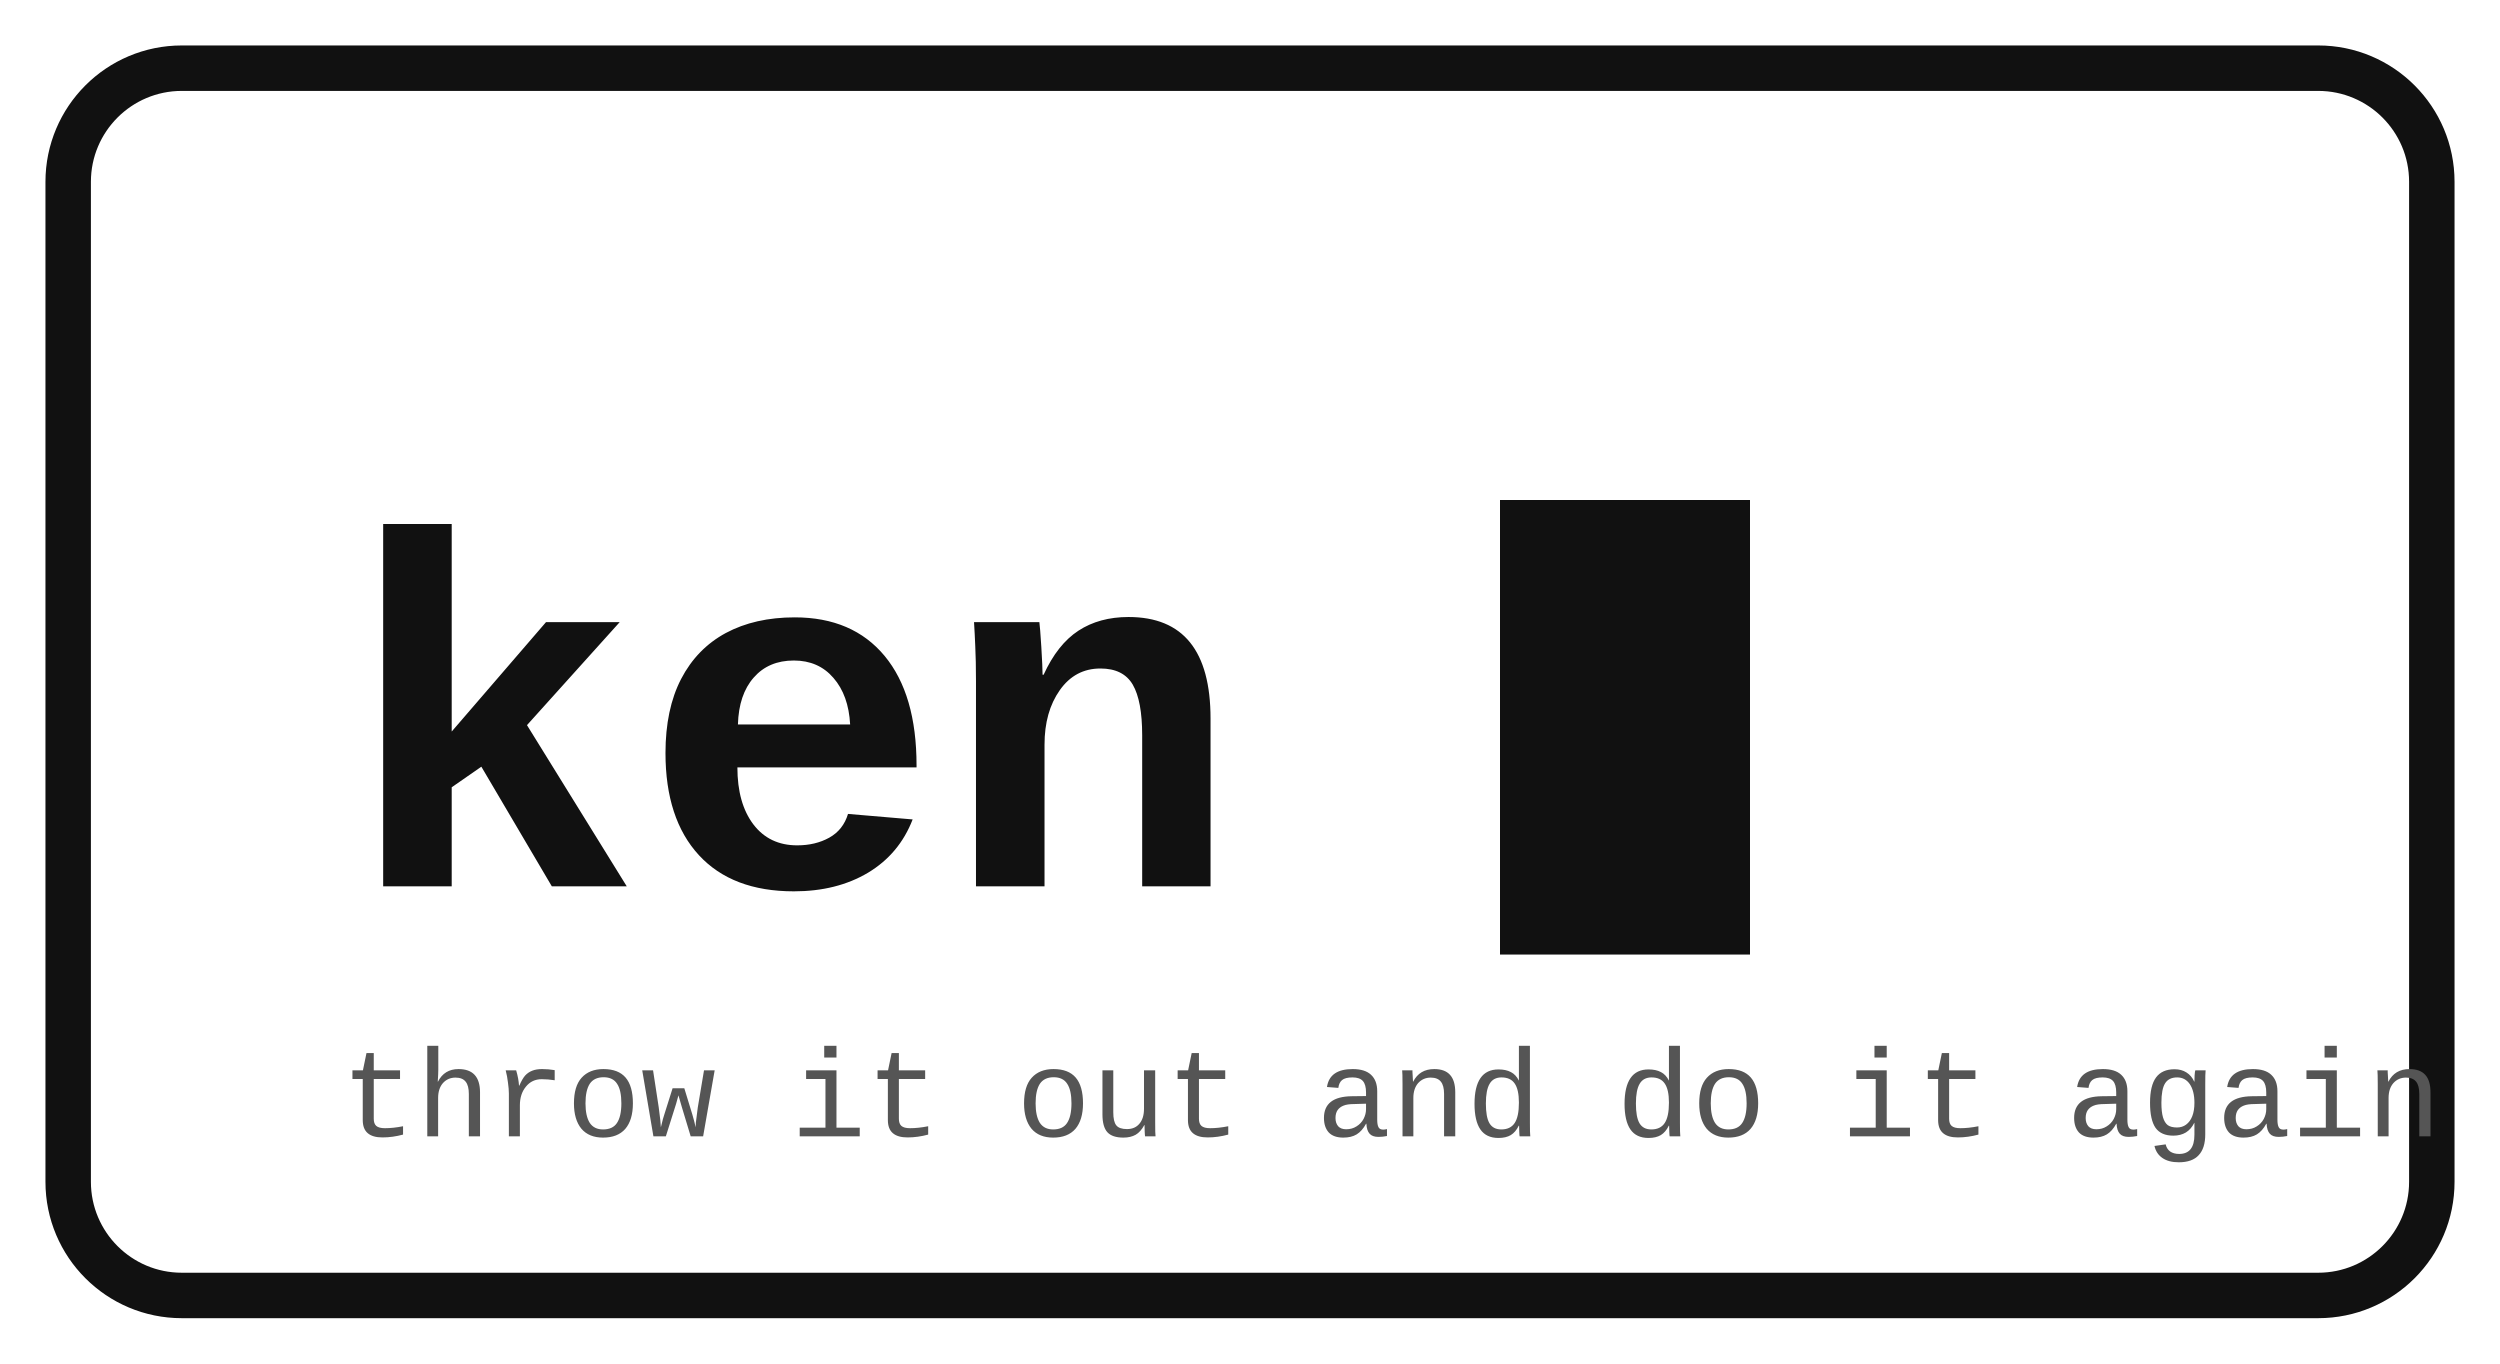
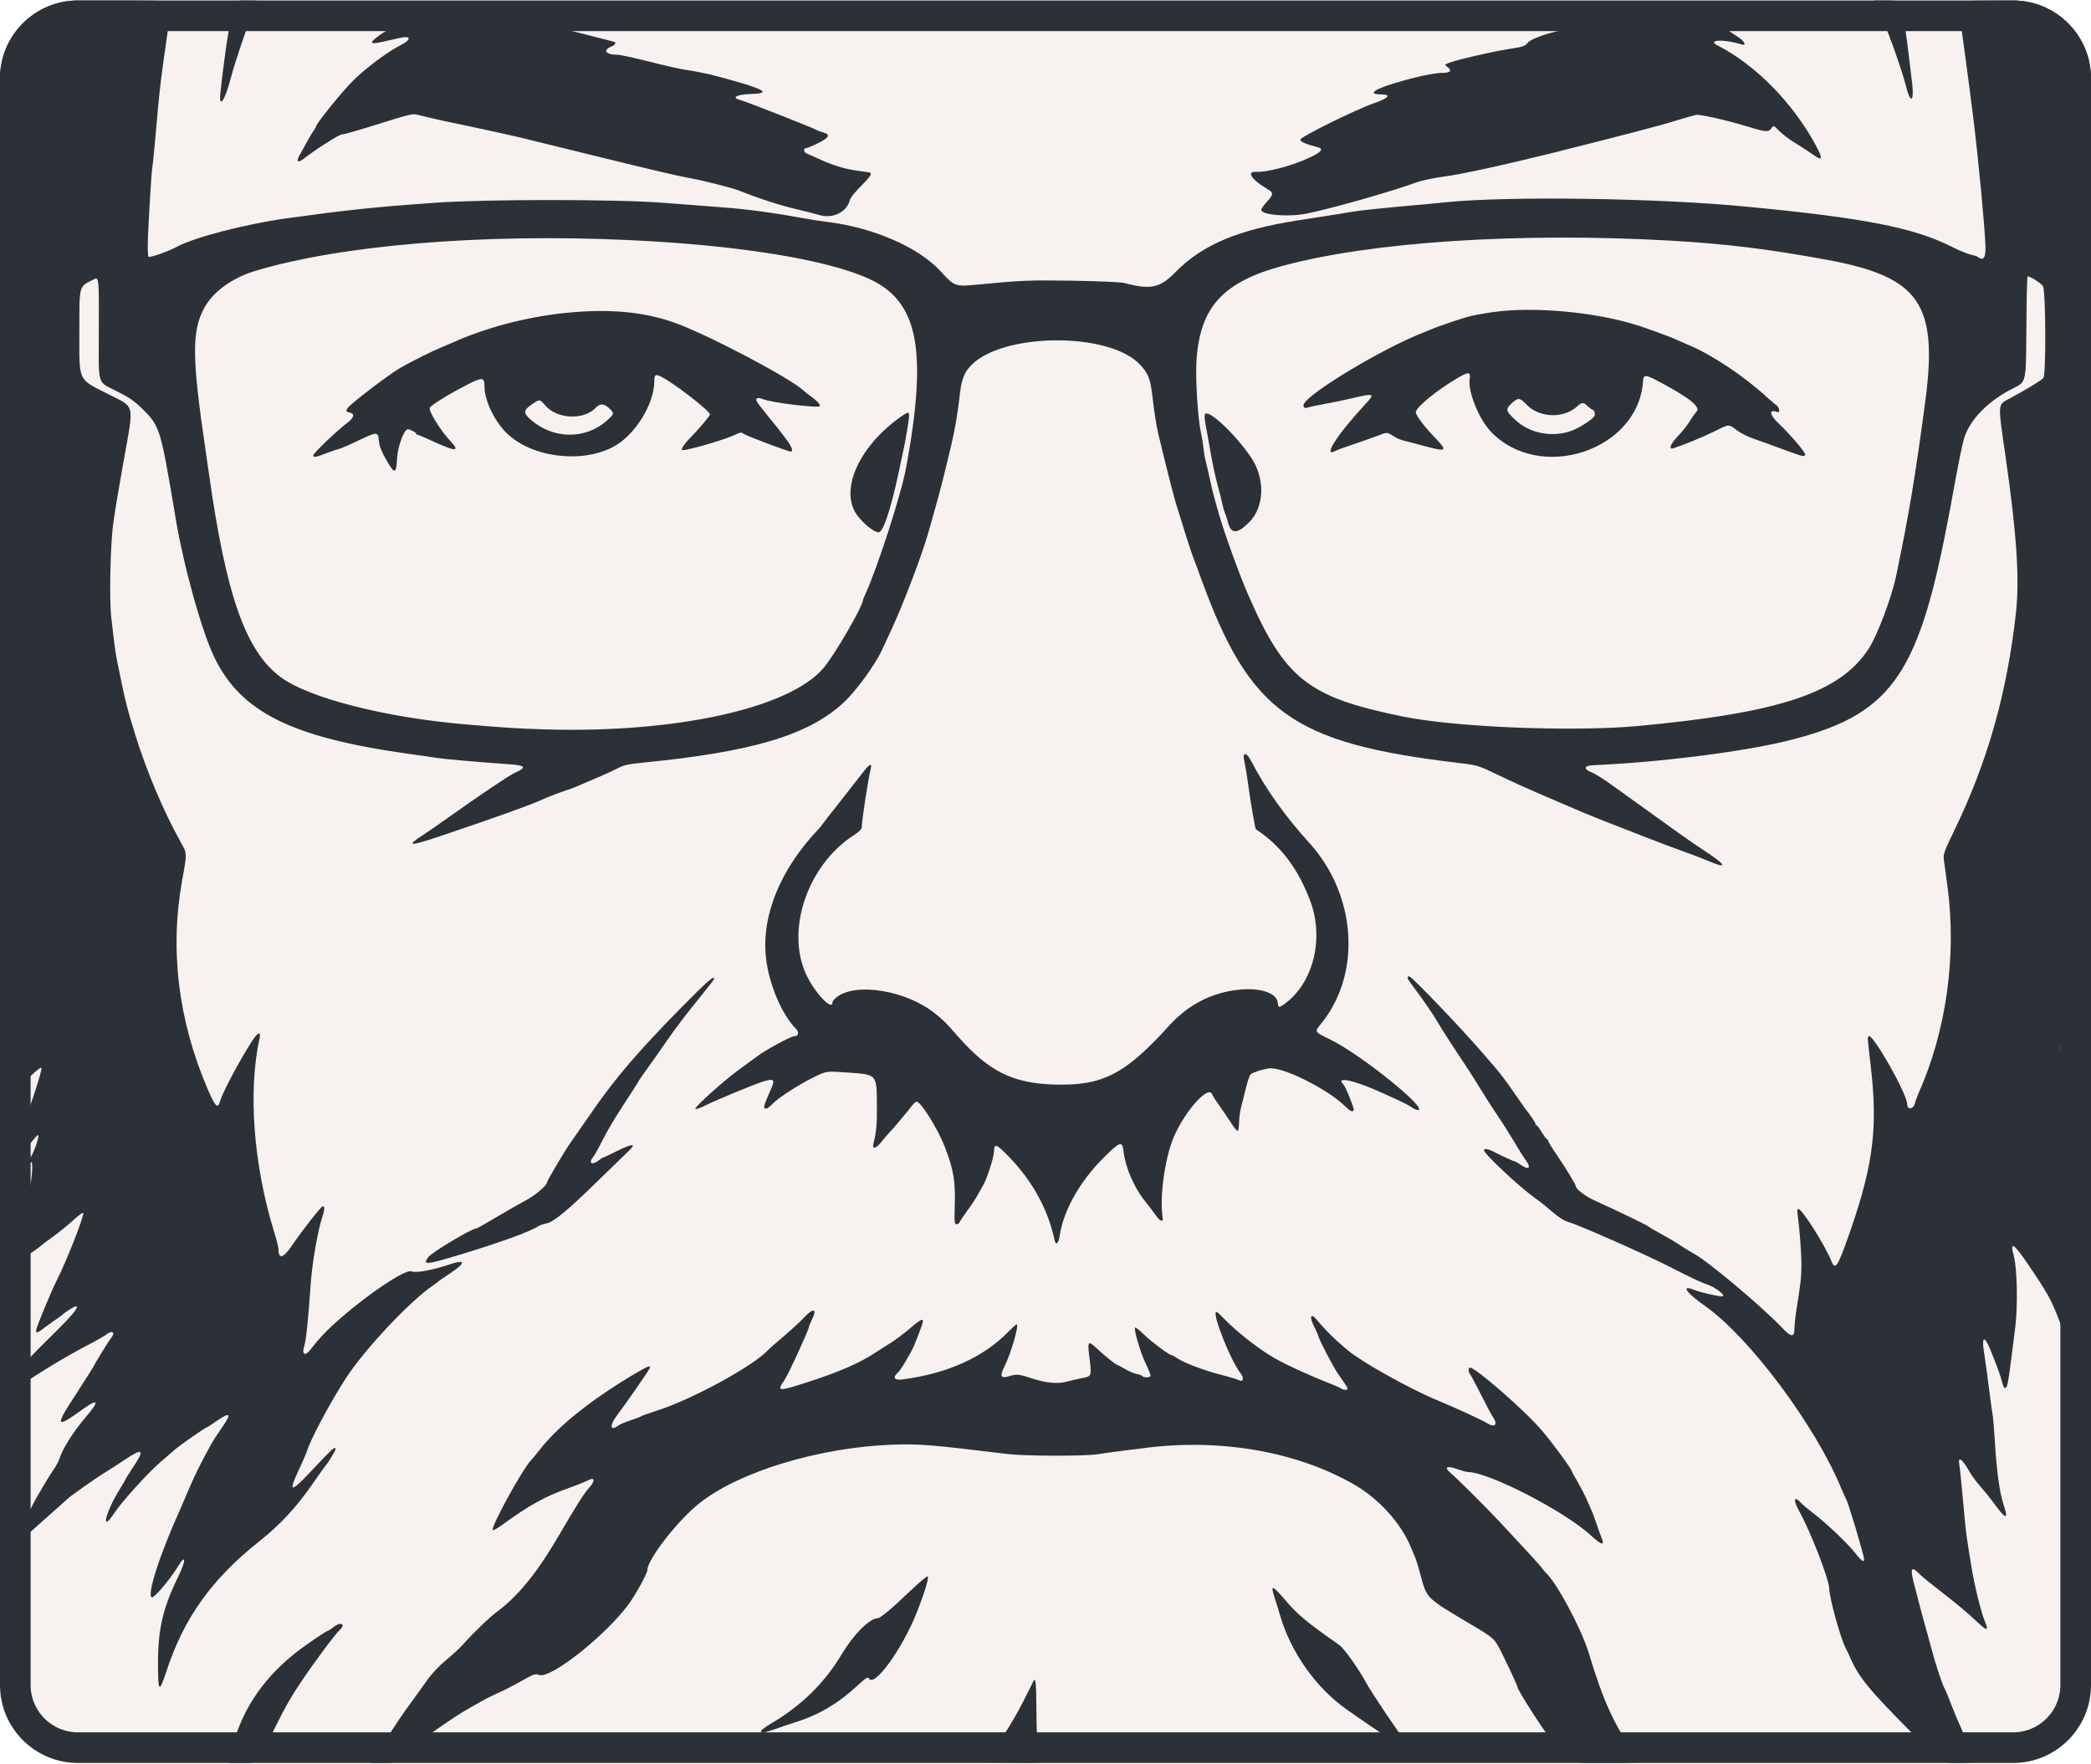
- <svg xmlns="http://www.w3.org/2000/svg" width="220" height="120" viewBox="0 0 220 120" role="img" aria-label="ken">
-   <rect x="6" y="6" width="208" height="108" rx="10" fill="none" stroke="#111111" stroke-width="4" />
-   <text x="30" y="78" font-family="SFMono-Regular, Menlo, Consolas, 'Liberation Mono', monospace" font-size="44" font-weight="700" fill="#111111">ken</text>
-   <rect x="132" y="44" width="22" height="40" fill="#111111">
-     <animate attributeName="opacity" values="1;1;0;0" keyTimes="0;0.5;0.5;1" dur="1.6s" repeatCount="indefinite" />
-   </rect>
-   <text x="30" y="100" font-family="SFMono-Regular, Menlo, Consolas, 'Liberation Mono', monospace" font-size="11" fill="#555555">throw it out and do it again</text>
+ <svg xmlns="http://www.w3.org/2000/svg" width="300" height="253" viewBox="0 0 1502 1266" role="img" aria-label="ken">
+   <clipPath id="k">
+     <rect width="1502" height="1266" rx="56" />
+   </clipPath>
+   <g clip-path="url(#k)">
+     <rect width="1502" height="1266" fill="#f7f2ef" />
+     <g transform="translate(0,1266) scale(0.1,-0.1)" fill="#2b3137" stroke="none">
+       <path d="M1 10598 c1 -1792 2 -2059 15 -2030 8 17 18 32 24 32 14 0 0 -332 -18 -425 -24 -119 -30 -1204 -7 -1185 20 17 20 -5 0 -40 -26 -46 -21 -603 5 -595 25 8 25 -5 0 -55 -25 -48 -31 -505 -8 -512 10 -4 10 -10 0 -32 -9 -20 -12 -150 -12 -522 0 -495 0 -495 28 -475 33 24 82 69 186 170 47 45 81 71 84 63 6 -18 -92 -316 -154 -469 -55 -135 -72 -233 -41 -233 12 0 77 87 77 103 0 12 83 117 92 117 18 0 -35 -144 -63 -176 -21 -22 -14 -41 8 -23 10 9 13 6 14 -12 6 -138 -55 -358 -175 -632 -78 -179 -77 -208 7 -132 34 31 100 84 147 118 47 33 87 63 90 67 3 3 36 28 75 56 38 27 104 80 145 117 41 38 76 64 78 58 7 -22 -117 -340 -191 -486 -45 -90 -147 -337 -147 -357 0 -25 4 -23 68 25 31 23 69 50 83 59 14 9 32 23 40 30 16 16 84 58 93 58 30 0 -21 -61 -177 -215 -252 -247 -367 -384 -367 -437 0 -28 0 -28 62 20 140 108 388 261 594 367 46 24 96 53 110 64 42 33 65 12 31 -28 -15 -17 -127 -200 -127 -207 0 -2 -55 -87 -121 -190 -157 -239 -152 -256 40 -117 118 85 129 67 30 -49 -92 -107 -171 -232 -194 -308 -4 -14 -24 -50 -45 -80 -33 -50 -48 -75 -118 -195 -31 -53 -147 -294 -157 -324 -10 -31 6 -22 82 49 32 30 113 102 178 160 66 58 122 108 125 111 10 12 198 145 254 179 32 19 100 63 152 98 132 88 146 75 59 -55 -30 -46 -55 -85 -55 -88 0 -2 -19 -35 -42 -72 -105 -171 -136 -320 -35 -165 56 84 253 301 344 376 37 32 79 68 93 80 31 27 215 156 224 156 3 0 35 20 70 45 103 71 113 57 37 -51 -27 -38 -59 -87 -71 -109 -66 -117 -122 -231 -160 -320 -23 -55 -51 -120 -62 -145 -150 -329 -250 -640 -205 -640 20 0 128 129 185 221 58 95 60 47 3 -71 -109 -222 -145 -374 -146 -610 0 -226 7 -234 61 -70 124 380 327 664 669 934 144 114 262 241 372 399 52 76 101 143 107 150 14 14 66 101 66 110 0 26 -19 9 -178 -160 -147 -156 -163 -153 -83 18 26 57 52 115 56 129 26 86 166 348 279 523 134 207 460 554 625 666 20 14 38 27 41 31 3 3 37 27 77 53 123 80 121 109 -4 66 -121 -40 -237 -61 -266 -48 -60 27 -526 -317 -675 -498 -20 -25 -46 -57 -58 -71 -34 -42 -57 -24 -39 30 14 46 29 188 46 438 9 149 53 403 85 495 17 50 18 78 1 73 -15 -6 -149 -177 -219 -280 -63 -94 -98 -103 -98 -25 0 12 -15 72 -34 132 -146 479 -185 1004 -101 1383 8 36 -3 42 -27 15 -52 -59 -238 -397 -256 -466 -16 -63 -36 -45 -91 85 -211 492 -273 1001 -182 1502 35 189 35 189 -8 265 -128 229 -251 521 -334 791 -58 188 -70 239 -128 527 -11 56 -22 142 -40 303 -15 138 -6 540 16 685 15 103 40 252 71 425 78 437 88 392 -108 492 -222 113 -208 84 -208 444 0 341 -4 326 92 375 51 26 49 41 48 -359 -1 -416 -17 -363 139 -444 80 -40 121 -69 175 -123 125 -123 129 -137 237 -780 57 -347 191 -827 281 -1008 191 -390 555 -570 1383 -687 83 -11 179 -25 215 -31 60 -9 325 -32 515 -45 123 -9 132 -22 41 -63 -39 -17 -258 -165 -486 -327 -58 -41 -135 -95 -172 -119 -126 -82 -101 -83 135 -4 417 141 634 219 722 259 39 18 101 42 160 62 33 11 74 26 90 33 17 8 80 35 140 60 61 26 132 59 159 73 38 20 75 28 180 38 782 77 1184 197 1436 431 87 80 225 269 274 375 24 51 55 118 69 148 87 188 219 534 266 700 11 41 36 129 55 195 30 105 62 232 111 440 24 101 43 215 56 325 13 125 28 172 70 223 208 252 1010 264 1232 17 55 -60 69 -96 84 -215 16 -134 28 -211 42 -273 46 -193 106 -431 127 -502 64 -209 106 -339 123 -385 11 -27 36 -95 56 -150 351 -969 656 -1189 1845 -1331 145 -17 145 -17 295 -89 83 -40 215 -100 295 -134 80 -34 154 -66 165 -71 116 -51 208 -89 300 -125 61 -23 193 -75 295 -115 102 -40 228 -87 280 -105 52 -19 127 -47 167 -64 144 -62 138 -35 -14 65 -65 43 -154 104 -198 136 -78 56 -253 182 -473 340 -59 43 -126 85 -150 94 -60 24 -54 48 13 51 468 20 1058 94 1385 173 741 181 943 452 1155 1550 23 116 25 128 46 245 40 216 61 321 76 375 38 133 169 270 346 360 105 54 99 30 103 440 1 199 5 364 8 367 8 9 94 -45 111 -69 20 -30 23 -634 3 -660 -13 -16 -137 -91 -246 -149 -83 -44 -82 -28 -27 -407 81 -558 103 -886 76 -1130 -65 -582 -205 -1073 -443 -1564 -73 -151 -80 -170 -75 -210 3 -23 15 -110 26 -191 67 -502 -8 -1040 -210 -1492 -9 -23 -21 -53 -24 -67 -11 -44 -55 -49 -55 -6 0 72 -246 506 -276 488 -11 -6 -11 3 15 -225 53 -461 13 -733 -188 -1286 -55 -148 -71 -166 -97 -102 -43 108 -202 361 -233 371 -12 4 -13 -5 -7 -49 14 -108 25 -256 26 -347 0 -90 -4 -127 -36 -328 -8 -50 -14 -110 -14 -133 0 -63 -22 -64 -79 -5 -150 159 -546 492 -648 545 -15 8 -53 31 -84 51 -54 36 -85 54 -179 106 -25 13 -50 28 -55 33 -21 16 -224 114 -390 189 -63 28 -135 82 -135 101 0 12 -70 128 -137 226 -35 51 -63 97 -63 103 0 5 -3 10 -7 10 -5 0 -21 23 -38 50 -16 27 -33 50 -37 50 -5 0 -8 5 -8 11 0 8 -40 67 -78 114 -4 6 -34 48 -66 95 -68 99 -106 149 -155 206 -20 23 -61 70 -91 105 -148 172 -500 539 -517 539 -20 0 -16 -15 20 -62 78 -103 157 -218 197 -288 24 -41 82 -131 128 -200 47 -69 117 -177 155 -240 38 -63 97 -155 131 -205 34 -49 88 -135 121 -190 32 -55 69 -114 82 -131 44 -59 28 -79 -31 -39 -20 14 -39 25 -42 25 -8 0 -95 39 -145 66 -48 25 -79 31 -79 15 0 -26 259 -268 370 -346 30 -21 85 -65 123 -98 46 -40 83 -63 115 -72 73 -20 534 -224 722 -319 14 -7 70 -36 125 -63 55 -28 118 -56 140 -63 60 -18 148 -84 117 -88 -22 -3 -152 26 -205 47 -96 37 -55 -21 84 -119 316 -223 790 -858 974 -1305 16 -38 32 -74 36 -80 14 -20 129 -404 129 -431 0 -27 -19 -14 -69 50 -57 71 -211 217 -305 287 -33 26 -70 56 -80 68 -49 54 -57 21 -14 -57 82 -145 218 -495 218 -563 1 -65 83 -362 118 -424 6 -11 21 -42 33 -70 61 -140 133 -228 455 -552 201 -203 201 -203 318 -203 64 0 116 4 116 9 0 14 -63 176 -97 251 -17 36 -47 108 -67 160 -20 52 -41 104 -47 114 -19 32 -68 183 -99 301 -16 61 -36 133 -44 160 -13 46 -45 165 -81 307 -25 98 -13 114 41 57 16 -17 94 -80 174 -142 80 -61 178 -143 218 -181 96 -93 112 -96 78 -15 -25 61 -75 261 -95 389 -35 211 -40 251 -51 375 -22 239 -30 321 -36 358 -11 63 18 44 70 -45 14 -26 45 -69 67 -95 71 -83 78 -92 107 -131 91 -127 113 -131 73 -13 -27 80 -49 240 -61 441 -6 96 -13 182 -15 190 -2 8 -14 89 -25 180 -11 91 -28 209 -36 263 -22 130 -2 146 43 35 51 -125 73 -186 84 -231 6 -26 16 -46 22 -44 19 6 20 14 73 437 19 153 14 423 -11 514 -29 110 -1 91 113 -77 131 -194 157 -241 211 -382 43 -111 54 -135 61 -135 12 0 21 568 13 714 -7 118 -7 130 9 134 28 7 30 52 18 318 -19 430 -49 757 -82 877 -20 74 1 81 49 15 22 -29 67 -91 101 -137 l62 -85 0 3887 0 3887 -480 0 c-481 0 -481 0 -475 -32 13 -77 84 -603 111 -823 38 -314 79 -749 86 -910 3 -83 -15 -109 -55 -77 -7 5 -29 12 -49 16 -21 4 -83 29 -138 57 -275 138 -628 207 -1475 288 -636 62 -1710 77 -2155 32 -52 -6 -203 -20 -335 -31 -132 -12 -280 -28 -330 -36 -115 -19 -235 -38 -405 -64 -427 -67 -683 -175 -874 -369 -115 -117 -178 -131 -371 -80 -22 6 -186 13 -365 16 -313 5 -368 3 -692 -28 -156 -15 -162 -13 -257 91 -161 178 -488 320 -829 361 -42 5 -113 16 -157 24 -216 40 -408 66 -585 79 -107 9 -301 23 -430 33 -335 26 -1276 26 -1635 0 -435 -31 -608 -49 -1061 -111 -300 -42 -670 -137 -797 -207 -58 -32 -192 -78 -200 -70 -6 6 -7 65 -4 148 10 213 25 456 31 494 4 19 13 111 21 204 32 367 36 402 95 810 11 77 22 150 25 163 5 22 5 22 -615 22 l-620 0 1 -2062z m4514 341 c785 -36 1426 -139 1731 -280 350 -161 418 -509 264 -1349 -35 -193 -207 -725 -295 -917 -8 -17 -15 -33 -15 -36 0 -46 -209 -406 -288 -496 -249 -287 -1060 -464 -1992 -437 -215 7 -279 11 -575 36 -576 49 -1128 190 -1328 339 -252 186 -392 584 -516 1461 -6 41 -18 122 -26 180 -97 657 -98 847 -7 1013 61 113 199 214 361 263 612 186 1635 272 2686 223z m7485 -4 c399 -23 706 -61 1125 -138 664 -123 797 -315 705 -1014 -73 -547 -115 -802 -210 -1258 -33 -156 -136 -429 -198 -523 -207 -316 -637 -459 -1662 -554 -463 -42 -1302 -9 -1680 68 -685 139 -851 269 -1118 884 -61 140 -170 442 -206 570 -8 30 -22 78 -30 105 -8 28 -24 95 -36 150 -12 55 -26 114 -30 130 -5 17 -12 57 -15 90 -4 33 -13 87 -20 120 -21 94 -38 378 -31 500 23 390 187 572 620 689 640 173 1708 242 2786 181z M4055 10415 c-281 -30 -568 -106 -810 -215 -11 -5 -47 -20 -80 -34 -59 -24 -211 -100 -290 -145 -81 -47 -363 -262 -379 -290 -13 -21 -11 -25 16 -31 39 -10 32 -36 -19 -75 -78 -59 -243 -218 -243 -233 0 -17 22 -13 100 18 30 12 66 24 80 27 14 3 80 31 146 63 137 65 139 64 146 -5 3 -35 18 -74 50 -130 62 -110 74 -109 80 2 4 87 50 213 78 213 16 0 60 -23 60 -32 0 -4 4 -8 10 -8 5 0 37 -13 72 -29 202 -95 241 -98 161 -13 -69 73 -157 216 -146 237 12 20 140 99 267 164 112 58 126 56 126 -13 0 -97 71 -247 158 -332 177 -175 532 -222 764 -102 156 80 298 307 298 475 0 54 12 55 92 6 115 -72 308 -226 308 -246 0 -11 -82 -108 -147 -174 -42 -43 -67 -83 -50 -83 47 0 316 79 380 112 35 17 41 18 61 4 25 -16 316 -126 335 -126 22 0 10 32 -31 88 -56 74 -56 74 -130 165 -89 111 -93 116 -81 128 6 6 22 4 44 -5 60 -25 409 -67 409 -49 0 15 -22 38 -65 69 -22 16 -46 35 -53 42 -95 89 -670 393 -917 484 -228 83 -480 106 -800 73z m-138 -664 c84 -99 277 -107 363 -16 31 33 58 31 98 -6 36 -34 35 -39 -20 -88 -153 -135 -383 -133 -542 5 -59 50 -58 70 2 111 59 41 58 41 99 -6z M6490 9683 c-295 -199 -449 -501 -352 -690 34 -65 133 -153 174 -153 31 0 83 155 138 405 11 55 28 129 35 165 20 87 45 240 45 268 0 26 -7 27 -40 5z M10720 10421 c-69 -10 -150 -25 -180 -34 -66 -19 -223 -73 -265 -91 -16 -7 -46 -20 -65 -27 -287 -115 -791 -417 -843 -505 -11 -20 2 -37 22 -29 9 4 63 15 121 26 58 10 143 28 190 39 174 41 181 39 108 -39 -204 -221 -310 -386 -216 -337 14 8 70 28 124 46 55 18 133 46 174 61 74 29 74 29 112 4 20 -14 54 -29 75 -35 21 -5 91 -23 156 -41 159 -42 167 -36 81 54 -79 81 -144 167 -144 189 0 35 144 153 293 242 87 51 102 51 94 -2 -15 -88 66 -289 152 -379 353 -370 1061 -135 1093 362 4 52 16 51 138 -15 199 -107 277 -171 247 -202 -6 -7 -25 -32 -40 -56 -33 -52 -49 -72 -104 -132 -45 -49 -57 -87 -25 -77 80 26 202 76 287 117 121 60 110 59 171 13 27 -21 84 -49 129 -64 44 -15 136 -48 205 -74 141 -52 151 -55 157 -38 5 14 -105 143 -189 223 -68 63 -74 107 -13 84 23 -9 19 32 -5 49 -11 7 -43 35 -72 61 -156 144 -389 300 -553 369 -49 21 -103 45 -120 52 -31 14 -168 64 -245 89 -301 98 -754 140 -1050 97z m248 -666 c89 -92 260 -99 356 -15 41 36 48 37 82 5 15 -14 30 -25 34 -25 11 0 20 -28 14 -44 -8 -20 -106 -85 -161 -105 -139 -53 -304 -22 -409 77 -68 63 -71 76 -27 117 49 45 59 44 111 -10z M8654 9686 c-3 -8 0 -40 6 -73 6 -32 18 -96 26 -143 21 -127 40 -216 64 -305 12 -44 26 -98 30 -121 5 -22 13 -51 19 -65 6 -13 15 -42 21 -65 22 -89 66 -89 154 -1 109 110 115 312 13 464 -116 172 -315 357 -333 309z M1666 12563 c-10 -54 -22 -118 -27 -143 -10 -51 -48 -335 -56 -426 -11 -119 32 -54 77 116 26 100 110 351 149 445 23 54 41 100 41 102 0 2 -38 3 -83 3 -84 0 -84 0 -101 -97z M13500 12578 c57 -123 157 -402 191 -533 37 -147 64 -105 39 63 -5 37 -16 130 -25 207 -9 77 -25 183 -36 235 -10 52 -19 98 -19 102 0 4 -42 8 -94 8 l-95 0 39 -82z M3295 12623 c-196 -24 -478 -135 -598 -235 -45 -37 -30 -43 55 -24 40 9 94 21 120 27 83 19 85 -12 4 -53 -91 -46 -249 -164 -337 -251 -81 -80 -269 -313 -269 -332 0 -4 -9 -19 -19 -34 -11 -14 -30 -47 -43 -71 -13 -25 -36 -66 -51 -92 -34 -57 -21 -71 31 -30 82 64 251 171 268 170 11 -1 100 24 199 55 331 103 301 96 369 80 119 -29 174 -41 391 -86 121 -26 267 -58 325 -72 58 -14 233 -57 390 -96 590 -145 720 -176 850 -200 69 -12 284 -67 319 -81 160 -63 302 -109 421 -137 52 -12 128 -31 168 -43 97 -27 195 23 217 109 3 14 35 55 71 91 73 73 92 100 72 106 -7 2 -49 8 -94 14 -85 11 -181 41 -274 85 -30 14 -67 30 -82 36 -27 10 -30 41 -5 41 7 0 45 16 85 36 81 40 90 62 32 77 -19 5 -39 12 -45 17 -17 12 -506 205 -551 216 -63 16 -22 39 74 42 141 4 119 26 -86 86 -151 45 -263 71 -367 86 -44 6 -166 34 -272 61 -106 27 -208 49 -227 49 -81 0 -109 31 -51 56 35 14 46 32 23 38 -7 2 -33 8 -58 15 -25 6 -103 26 -175 45 -219 56 -446 91 -598 91 -85 0 -97 2 -97 17 0 17 52 38 92 38 18 0 34 17 25 27 -18 18 -225 36 -302 26z M11756 12581 c-4 -5 7 -21 24 -34 42 -36 41 -37 -62 -37 -273 -1 -694 -89 -747 -157 -18 -22 -35 -27 -147 -44 -119 -19 -370 -78 -424 -100 -24 -11 -24 -11 -1 -28 33 -25 19 -41 -37 -41 -62 0 -200 -30 -347 -75 -154 -47 -191 -79 -92 -80 73 0 53 -26 -48 -61 -136 -47 -535 -244 -535 -264 0 -14 40 -32 128 -55 41 -11 23 -34 -55 -71 -132 -62 -309 -109 -395 -105 -67 3 -23 -61 84 -122 48 -28 47 -40 -2 -93 -22 -24 -40 -50 -40 -58 0 -37 197 -53 325 -27 179 36 602 156 795 226 36 13 119 30 185 39 131 17 437 84 780 169 494 124 776 197 890 233 66 20 132 39 147 42 32 5 218 -37 373 -84 130 -40 149 -41 169 -12 16 22 16 22 57 -20 23 -23 76 -63 118 -88 42 -26 98 -62 124 -81 69 -49 74 -34 21 65 -164 305 -434 580 -706 719 -81 41 43 47 170 8 41 -13 25 21 -25 54 -27 17 -52 34 -58 38 -49 40 -196 100 -322 132 -86 22 -336 31 -347 12z M8935 7240 c-3 -5 -1 -27 4 -47 5 -21 17 -92 26 -158 18 -134 51 -325 56 -328 178 -117 303 -282 390 -513 104 -276 21 -599 -191 -747 -34 -23 -38 -22 -42 15 -6 66 -118 106 -263 94 -201 -17 -377 -105 -518 -261 -315 -348 -477 -432 -822 -422 -301 9 -472 94 -695 347 -93 106 -93 106 -163 163 -202 164 -563 226 -704 120 -18 -13 -33 -31 -33 -39 0 -65 -120 59 -185 191 -156 321 4 796 342 1012 37 24 53 40 53 56 2 56 46 343 65 420 11 42 -10 33 -52 -22 -96 -123 -200 -255 -215 -275 -22 -26 -26 -32 -63 -81 -16 -22 -34 -45 -40 -51 -279 -292 -416 -625 -383 -928 20 -190 114 -411 216 -513 24 -24 18 -53 -13 -53 -24 0 -202 -96 -266 -144 -35 -25 -98 -72 -139 -102 -106 -78 -312 -263 -305 -275 3 -5 32 4 63 20 82 41 356 155 425 176 74 23 85 14 59 -46 -58 -130 -63 -149 -39 -149 7 0 26 14 43 31 41 45 193 143 300 195 90 44 90 44 233 34 226 -16 218 -7 220 -245 1 -126 -4 -183 -25 -267 -10 -43 18 -36 58 14 18 23 44 54 58 68 14 14 46 50 70 80 25 30 47 57 50 60 4 3 19 22 34 43 16 20 33 37 40 37 31 0 151 -192 203 -325 63 -164 77 -246 71 -423 -3 -119 -2 -132 13 -132 9 0 19 6 22 14 3 8 28 45 55 83 28 37 60 86 72 108 13 22 33 58 45 80 26 46 75 199 75 236 1 62 16 57 103 -32 173 -178 284 -380 332 -602 9 -43 29 -27 37 30 26 180 146 393 316 561 120 119 134 123 143 42 12 -110 76 -258 152 -352 23 -29 58 -74 77 -101 35 -50 58 -57 51 -16 -22 141 15 415 77 567 77 187 253 386 279 315 3 -10 27 -47 53 -83 25 -36 63 -91 83 -122 20 -32 41 -58 47 -58 5 0 10 26 10 58 1 31 7 82 15 112 8 30 24 93 35 140 12 47 27 90 33 96 17 16 110 44 145 44 110 0 410 -153 530 -269 42 -41 56 -48 66 -32 6 9 -58 169 -74 185 -60 60 76 31 275 -59 28 -13 81 -37 118 -54 38 -17 81 -40 97 -51 15 -11 35 -20 44 -20 86 0 -409 400 -626 505 -120 59 -117 55 -71 112 295 358 259 926 -82 1302 -175 193 -314 388 -415 583 -25 48 -45 65 -55 48z M4881 5413 c-291 -296 -461 -493 -623 -728 -73 -104 -148 -212 -167 -240 -40 -57 -161 -263 -161 -273 0 -23 -86 -96 -155 -132 -44 -24 -140 -78 -212 -121 -73 -44 -136 -79 -140 -79 -33 0 -320 -171 -346 -206 -44 -59 -18 -57 227 17 291 88 502 165 562 204 12 7 39 17 60 21 51 9 155 95 388 324 99 96 190 185 203 197 58 55 27 54 -86 -2 -49 -25 -93 -45 -96 -45 -4 0 -18 -9 -32 -20 -51 -40 -79 -23 -41 25 12 15 43 71 69 124 26 53 92 164 146 246 55 83 102 157 106 165 3 8 31 49 61 90 30 41 87 122 127 180 81 118 148 206 273 360 47 58 86 108 86 113 0 26 -50 -18 -249 -220z M5779 3203 c-24 -27 -91 -88 -149 -138 -58 -49 -107 -92 -110 -96 -101 -114 -555 -362 -810 -441 -52 -17 -99 -33 -105 -38 -5 -4 -40 -17 -76 -29 -36 -12 -75 -28 -85 -36 -62 -47 -68 -2 -11 73 60 79 227 320 234 337 10 27 -17 15 -145 -62 -296 -180 -516 -358 -645 -523 -28 -36 -54 -67 -57 -70 -55 -46 -304 -500 -280 -508 6 -2 41 18 78 46 177 129 301 198 452 251 69 25 121 45 158 63 45 23 48 -6 5 -54 -38 -41 -92 -127 -218 -343 -153 -263 -293 -437 -443 -547 -55 -41 -166 -147 -253 -244 -26 -28 -80 -77 -120 -110 -44 -36 -95 -90 -127 -134 -29 -41 -85 -120 -126 -175 -41 -55 -101 -144 -135 -198 -33 -54 -81 -127 -106 -162 l-45 -65 84 0 c85 0 85 0 153 58 124 106 358 271 478 338 11 6 47 27 80 45 33 19 89 47 125 63 36 15 109 53 164 84 91 51 101 55 128 44 83 -31 488 291 649 516 50 70 129 215 129 237 0 77 222 362 377 483 287 226 857 398 1378 418 200 7 266 2 835 -67 124 -15 544 -16 640 -2 41 7 116 17 165 23 50 6 122 15 160 20 542 74 1094 -18 1510 -253 185 -103 348 -282 421 -461 14 -33 29 -70 34 -81 4 -11 21 -65 35 -120 45 -164 40 -159 345 -340 185 -110 185 -110 235 -210 52 -104 115 -240 115 -249 0 -21 186 -312 247 -386 140 -172 111 -160 389 -160 202 0 254 3 248 13 -4 6 -25 35 -45 62 -138 184 -224 372 -325 710 -52 175 -238 522 -314 585 -3 3 -16 19 -28 35 -21 27 -109 123 -307 335 -95 101 -304 309 -345 343 -50 42 -28 55 47 28 33 -12 67 -21 76 -21 149 0 693 -280 884 -455 79 -72 103 -77 77 -17 -8 20 -24 64 -35 97 -11 33 -26 74 -33 90 -8 17 -24 55 -37 85 -13 30 -43 88 -66 128 -24 41 -43 76 -43 79 0 13 -137 200 -209 285 -117 140 -480 458 -522 458 -12 0 -12 -33 0 -46 5 -5 40 -70 77 -144 37 -74 76 -147 86 -162 40 -59 18 -83 -42 -46 -38 23 -227 110 -355 163 -194 80 -542 274 -642 358 -99 83 -153 136 -226 222 -43 51 -53 20 -17 -51 16 -32 30 -63 30 -67 0 -17 110 -229 142 -273 49 -68 68 -98 68 -106 0 -11 -34 -10 -45 1 -6 5 -41 21 -80 36 -146 57 -319 136 -405 186 -104 59 -265 185 -350 273 -30 31 -57 56 -62 56 -37 0 99 -346 174 -442 26 -33 19 -64 -11 -49 -11 6 -63 22 -118 36 -135 34 -279 89 -335 127 -14 10 -29 18 -33 18 -16 0 -136 89 -193 143 -34 33 -65 58 -68 54 -12 -11 39 -183 77 -261 21 -43 36 -82 33 -87 -7 -12 -51 -12 -58 0 -3 5 -22 12 -41 15 -20 4 -58 20 -86 37 -27 16 -52 29 -55 29 -9 0 -95 70 -146 118 -59 57 -67 51 -55 -45 20 -159 21 -155 -53 -169 -36 -7 -81 -18 -100 -23 -64 -20 -152 -13 -250 19 -103 34 -116 35 -172 18 -61 -18 -69 -1 -31 74 46 92 105 298 86 298 -5 0 -31 -23 -58 -51 -180 -185 -440 -302 -762 -344 -60 -8 -73 13 -33 50 17 15 44 58 98 155 14 25 54 125 75 187 17 54 2 49 -85 -24 -46 -39 -108 -86 -138 -104 -30 -19 -77 -49 -105 -67 -115 -78 -274 -147 -514 -223 -194 -62 -202 -60 -146 21 26 37 175 361 175 380 0 6 9 28 20 50 42 82 16 94 -51 23z M6525 1223 c-112 -108 -202 -183 -219 -183 -59 0 -175 -117 -261 -261 -120 -202 -290 -369 -505 -495 -111 -65 -95 -86 30 -40 36 13 102 36 148 50 163 51 302 133 436 257 67 62 80 70 88 56 37 -67 235 205 341 468 57 144 91 255 81 265 -5 5 -67 -48 -139 -117z M9140 1248 c0 -7 9 -42 21 -78 12 -36 26 -81 31 -100 77 -271 259 -530 483 -687 218 -152 324 -223 334 -223 5 0 11 -4 13 -8 6 -14 100 -82 114 -82 21 0 18 6 -30 69 -63 82 -253 365 -289 431 -60 110 -162 254 -199 279 -233 163 -295 215 -385 320 -68 80 -93 101 -93 79z M2395 975 c-16 -13 -34 -24 -38 -25 -12 0 -180 -115 -244 -167 -239 -193 -387 -423 -452 -703 l-18 -80 104 0 c104 0 104 0 178 152 112 229 152 303 237 429 89 134 246 345 277 373 48 44 8 64 -44 21z M7424 589 c-4 -7 -28 -55 -54 -108 -66 -135 -155 -282 -234 -387 l-67 -89 197 -3 c108 -1 199 -1 201 1 2 2 -2 35 -9 73 -7 39 -13 167 -13 291 -2 216 -5 248 -21 222z" />
+     </g>
+   </g>
+   <rect x="11" y="11" width="1480" height="1244" rx="45" fill="none" stroke="#2b3137" stroke-width="22" />
</svg>
